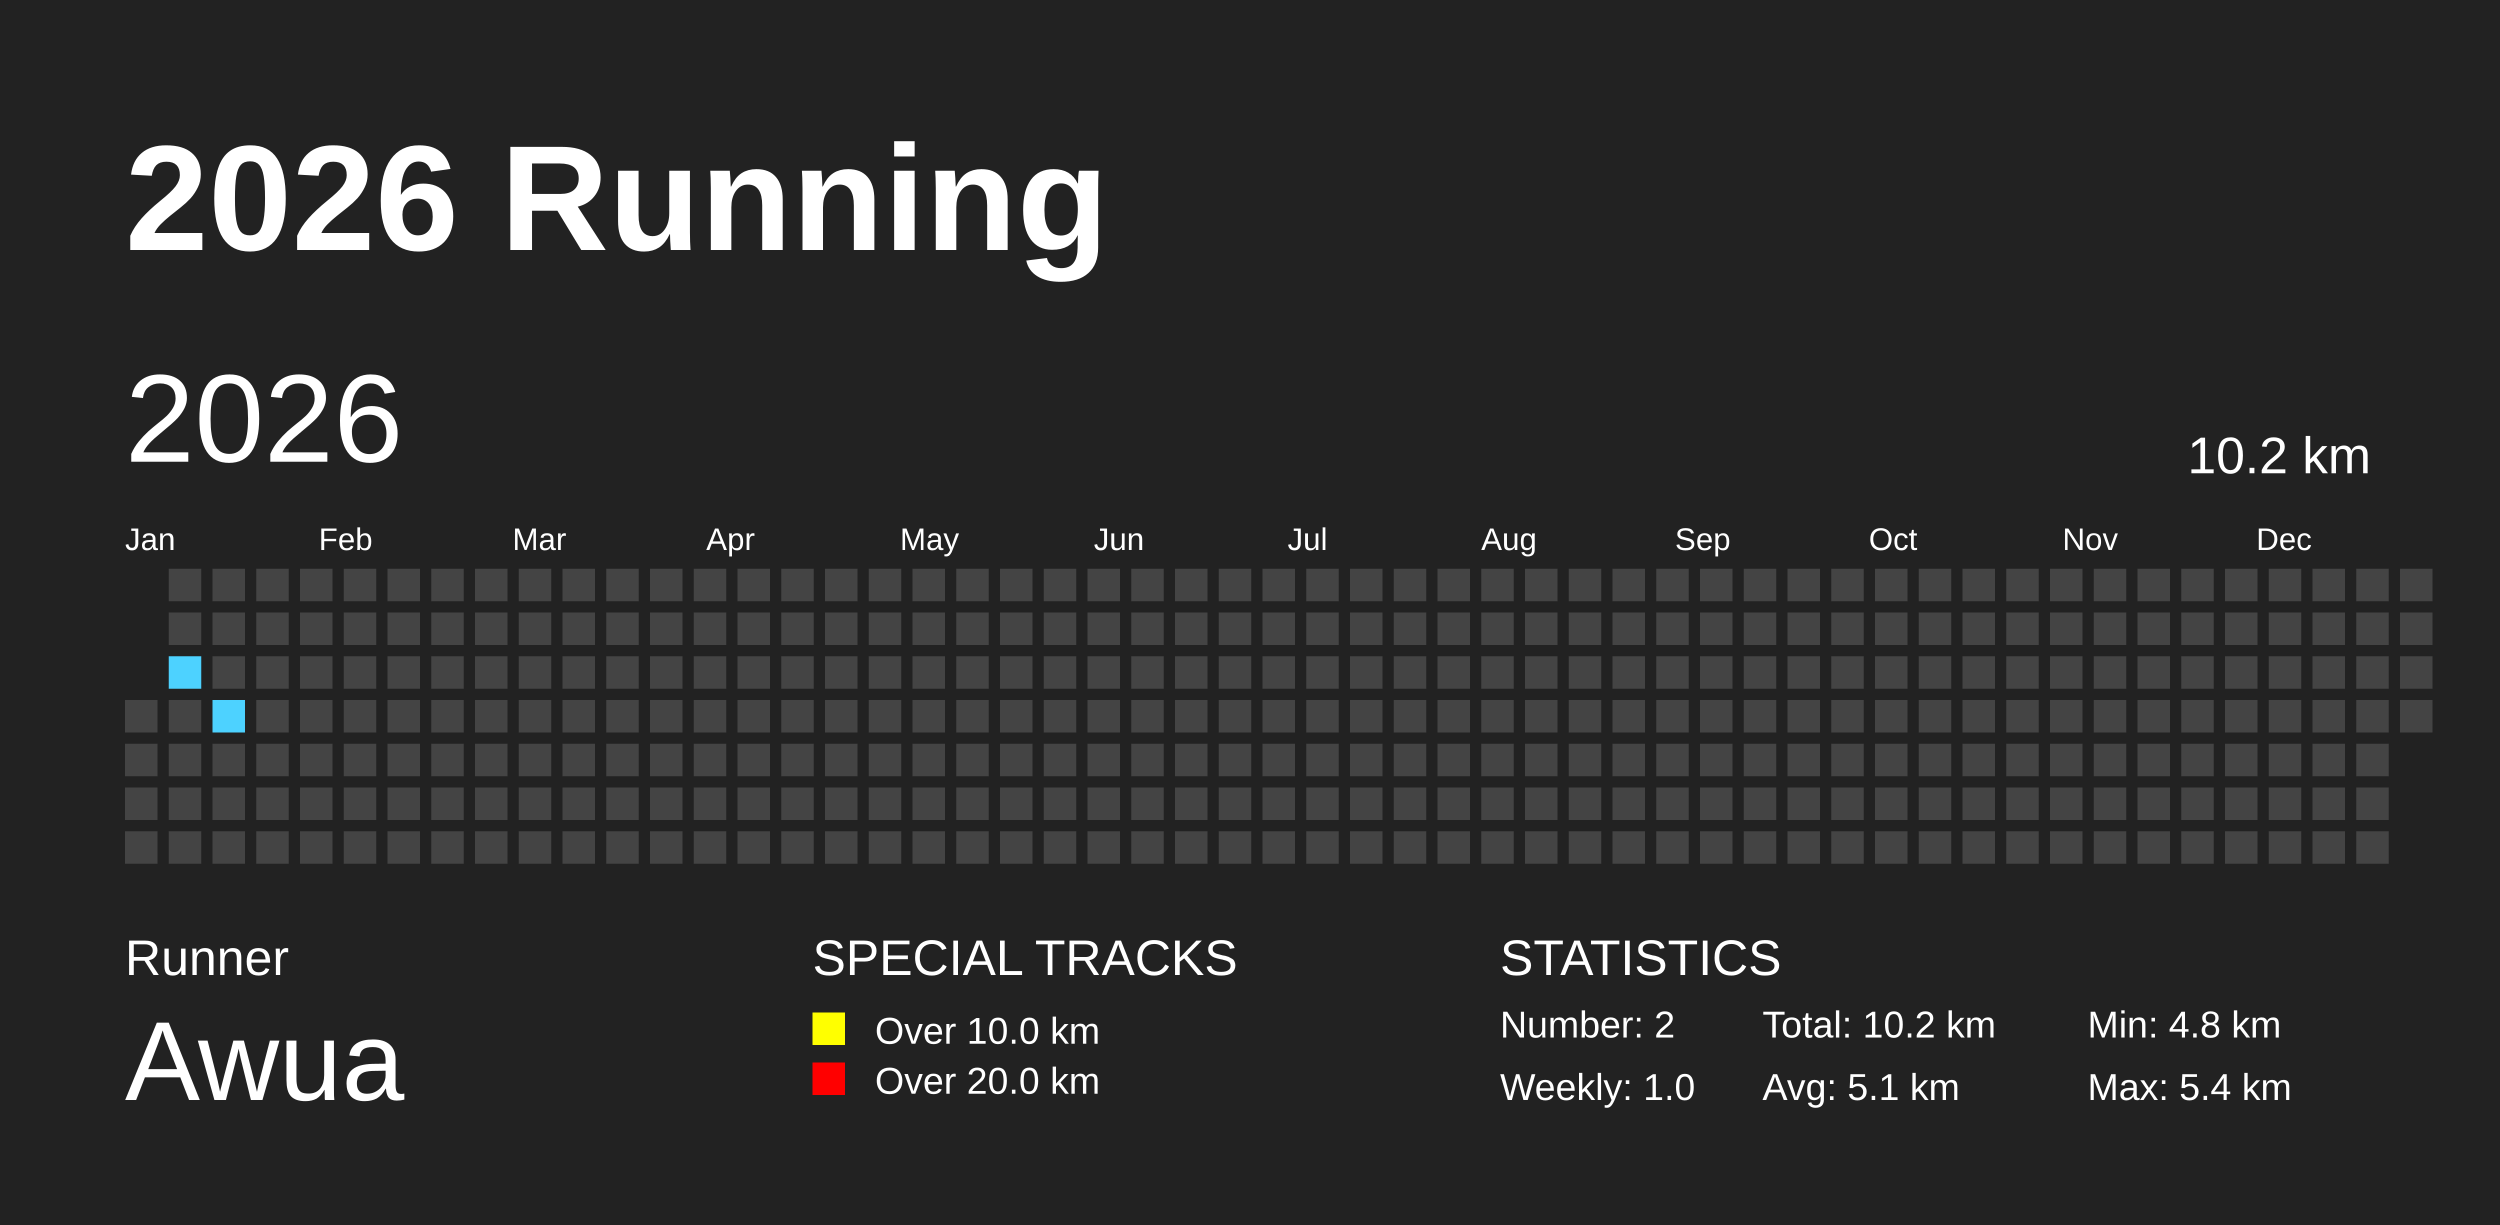
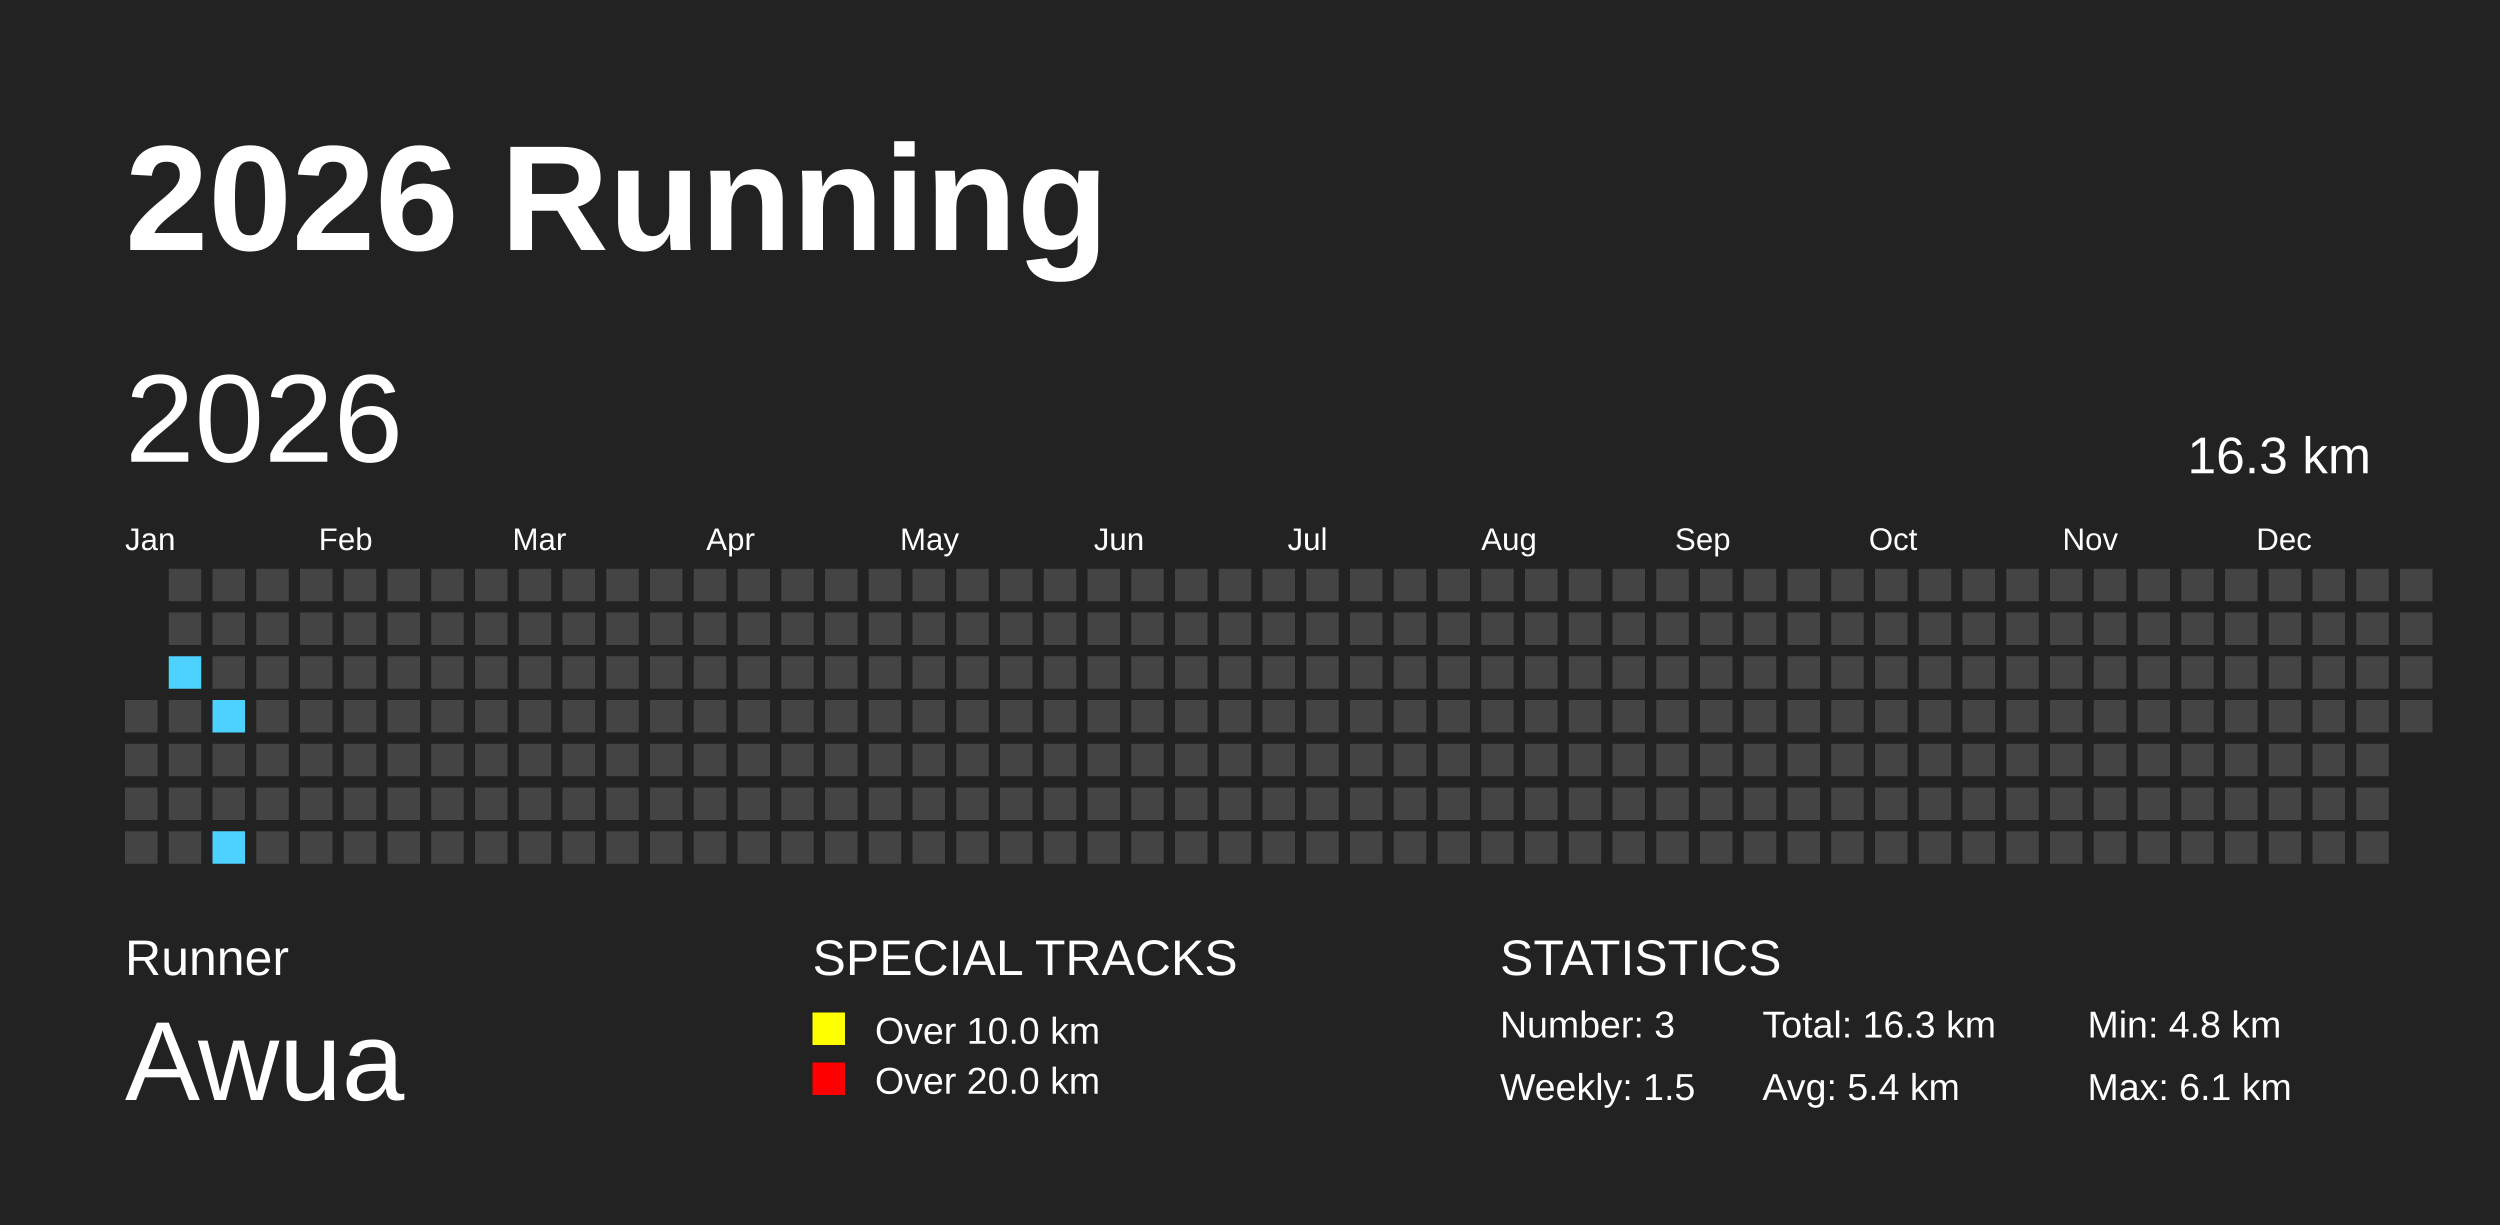
<svg xmlns="http://www.w3.org/2000/svg" baseProfile="full" height="98mm" version="1.1" viewBox="0,0,200,98" width="200mm">
  <defs />
  <rect fill="#222222" height="98" width="200" x="0" y="0" />
  <text fill="#FFFFFF" style="font-size:12px; font-family:Arial; font-weight:bold;" x="10" y="20">2026 Running</text>
  <text fill="#FFFFFF" style="font-size:4px; font-family:Arial" x="10" y="78">Runner</text>
  <text fill="#FFFFFF" style="font-size:9px; font-family:Arial" x="10" y="88">Awua</text>
  <text fill="#FFFFFF" style="font-size:4px; font-family:Arial" x="65" y="78">SPECIAL TRACKS</text>
  <rect fill="yellow" height="2.6" width="2.6" x="65" y="81" />
  <text fill="#FFFFFF" style="font-size:3px; font-family:Arial" x="70" y="83.5">Over 10.0 km</text>
  <rect fill="red" height="2.6" width="2.6" x="65" y="85" />
  <text fill="#FFFFFF" style="font-size:3px; font-family:Arial" x="70" y="87.5">Over 20.0 km</text>
  <text fill="#FFFFFF" style="font-size:4px; font-family:Arial" x="120" y="78">STATISTICS</text>
-   <text fill="#FFFFFF" style="font-size:3px; font-family:Arial" x="120" y="83">Number: 2</text>
-   <text fill="#FFFFFF" style="font-size:3px; font-family:Arial" x="120" y="88">Weekly: 1.0</text>
-   <text fill="#FFFFFF" style="font-size:3px; font-family:Arial" x="141" y="83">Total: 10.2 km</text>
-   <text fill="#FFFFFF" style="font-size:3px; font-family:Arial" x="141" y="88">Avg: 5.1 km</text>
+   <text fill="#FFFFFF" style="font-size:3px; font-family:Arial" x="120" y="83">Number: 3</text>
+   <text fill="#FFFFFF" style="font-size:3px; font-family:Arial" x="120" y="88">Weekly: 1.5</text>
+   <text fill="#FFFFFF" style="font-size:3px; font-family:Arial" x="141" y="83">Total: 16.3 km</text>
+   <text fill="#FFFFFF" style="font-size:3px; font-family:Arial" x="141" y="88">Avg: 5.4 km</text>
  <text fill="#FFFFFF" style="font-size:3px; font-family:Arial" x="167" y="83">Min: 4.8 km</text>
-   <text fill="#FFFFFF" style="font-size:3px; font-family:Arial" x="167" y="88">Max: 5.4 km</text>
+   <text fill="#FFFFFF" style="font-size:3px; font-family:Arial" x="167" y="88">Max: 6.1 km</text>
  <text dominant-baseline="hanging" fill="#FFFFFF" style="font-size:10.0px; font-family:Arial;" x="10" y="30">2026</text>
-   <text dominant-baseline="hanging" fill="#FFFFFF" style="font-size:4.125px; font-family:Arial;" x="175" y="35">10.2 km</text>
+   <text dominant-baseline="hanging" fill="#FFFFFF" style="font-size:4.125px; font-family:Arial;" x="175" y="35">16.3 km</text>
  <text fill="#FFFFFF" style="font-size:2.5px; font-family:Arial" x="10.0" y="44">Jan</text>
  <text fill="#FFFFFF" style="font-size:2.5px; font-family:Arial" x="25.5" y="44">Feb</text>
  <text fill="#FFFFFF" style="font-size:2.5px; font-family:Arial" x="41.0" y="44">Mar</text>
  <text fill="#FFFFFF" style="font-size:2.5px; font-family:Arial" x="56.5" y="44">Apr</text>
  <text fill="#FFFFFF" style="font-size:2.5px; font-family:Arial" x="72.0" y="44">May</text>
  <text fill="#FFFFFF" style="font-size:2.5px; font-family:Arial" x="87.5" y="44">Jun</text>
  <text fill="#FFFFFF" style="font-size:2.5px; font-family:Arial" x="103.0" y="44">Jul</text>
  <text fill="#FFFFFF" style="font-size:2.5px; font-family:Arial" x="118.5" y="44">Aug</text>
  <text fill="#FFFFFF" style="font-size:2.5px; font-family:Arial" x="134.0" y="44">Sep</text>
  <text fill="#FFFFFF" style="font-size:2.5px; font-family:Arial" x="149.5" y="44">Oct</text>
  <text fill="#FFFFFF" style="font-size:2.5px; font-family:Arial" x="165.0" y="44">Nov</text>
  <text fill="#FFFFFF" style="font-size:2.5px; font-family:Arial" x="180.5" y="44">Dec</text>
  <rect fill="#444444" height="2.6" width="2.6" x="10.0" y="56.0" />
  <rect fill="#444444" height="2.6" width="2.6" x="10.0" y="59.5" />
  <rect fill="#444444" height="2.6" width="2.6" x="10.0" y="63.0" />
  <rect fill="#444444" height="2.6" width="2.6" x="10.0" y="66.5" />
  <rect fill="#444444" height="2.6" width="2.6" x="13.5" y="45.5" />
  <rect fill="#444444" height="2.6" width="2.6" x="13.5" y="49.0" />
  <rect fill="#4DD2FF" height="2.6" width="2.6" x="13.5" y="52.5" />
  <rect fill="#444444" height="2.6" width="2.6" x="13.5" y="56.0" />
  <rect fill="#444444" height="2.6" width="2.6" x="13.5" y="59.5" />
  <rect fill="#444444" height="2.6" width="2.6" x="13.5" y="63.0" />
  <rect fill="#444444" height="2.6" width="2.6" x="13.5" y="66.5" />
  <rect fill="#444444" height="2.6" width="2.6" x="17.0" y="45.5" />
  <rect fill="#444444" height="2.6" width="2.6" x="17.0" y="49.0" />
  <rect fill="#444444" height="2.6" width="2.6" x="17.0" y="52.5" />
  <rect fill="#4DD2FF" height="2.6" width="2.6" x="17.0" y="56.0" />
  <rect fill="#444444" height="2.6" width="2.6" x="17.0" y="59.5" />
  <rect fill="#444444" height="2.6" width="2.6" x="17.0" y="63.0" />
-   <rect fill="#444444" height="2.6" width="2.6" x="17.0" y="66.5" />
+   <rect fill="#4DD2FF" height="2.6" width="2.6" x="17.0" y="66.5" />
  <rect fill="#444444" height="2.6" width="2.6" x="20.5" y="45.5" />
  <rect fill="#444444" height="2.6" width="2.6" x="20.5" y="49.0" />
  <rect fill="#444444" height="2.6" width="2.6" x="20.5" y="52.5" />
  <rect fill="#444444" height="2.6" width="2.6" x="20.5" y="56.0" />
  <rect fill="#444444" height="2.6" width="2.6" x="20.5" y="59.5" />
  <rect fill="#444444" height="2.6" width="2.6" x="20.5" y="63.0" />
  <rect fill="#444444" height="2.6" width="2.6" x="20.5" y="66.5" />
  <rect fill="#444444" height="2.6" width="2.6" x="24.0" y="45.5" />
  <rect fill="#444444" height="2.6" width="2.6" x="24.0" y="49.0" />
  <rect fill="#444444" height="2.6" width="2.6" x="24.0" y="52.5" />
  <rect fill="#444444" height="2.6" width="2.6" x="24.0" y="56.0" />
  <rect fill="#444444" height="2.6" width="2.6" x="24.0" y="59.5" />
  <rect fill="#444444" height="2.6" width="2.6" x="24.0" y="63.0" />
  <rect fill="#444444" height="2.6" width="2.6" x="24.0" y="66.5" />
  <rect fill="#444444" height="2.6" width="2.6" x="27.5" y="45.5" />
  <rect fill="#444444" height="2.6" width="2.6" x="27.5" y="49.0" />
  <rect fill="#444444" height="2.6" width="2.6" x="27.5" y="52.5" />
  <rect fill="#444444" height="2.6" width="2.6" x="27.5" y="56.0" />
  <rect fill="#444444" height="2.6" width="2.6" x="27.5" y="59.5" />
  <rect fill="#444444" height="2.6" width="2.6" x="27.5" y="63.0" />
  <rect fill="#444444" height="2.6" width="2.6" x="27.5" y="66.5" />
  <rect fill="#444444" height="2.6" width="2.6" x="31.0" y="45.5" />
  <rect fill="#444444" height="2.6" width="2.6" x="31.0" y="49.0" />
  <rect fill="#444444" height="2.6" width="2.6" x="31.0" y="52.5" />
  <rect fill="#444444" height="2.6" width="2.6" x="31.0" y="56.0" />
  <rect fill="#444444" height="2.6" width="2.6" x="31.0" y="59.5" />
  <rect fill="#444444" height="2.6" width="2.6" x="31.0" y="63.0" />
  <rect fill="#444444" height="2.6" width="2.6" x="31.0" y="66.5" />
  <rect fill="#444444" height="2.6" width="2.6" x="34.5" y="45.5" />
  <rect fill="#444444" height="2.6" width="2.6" x="34.5" y="49.0" />
  <rect fill="#444444" height="2.6" width="2.6" x="34.5" y="52.5" />
  <rect fill="#444444" height="2.6" width="2.6" x="34.5" y="56.0" />
  <rect fill="#444444" height="2.6" width="2.6" x="34.5" y="59.5" />
  <rect fill="#444444" height="2.6" width="2.6" x="34.5" y="63.0" />
  <rect fill="#444444" height="2.6" width="2.6" x="34.5" y="66.5" />
  <rect fill="#444444" height="2.6" width="2.6" x="38.0" y="45.5" />
  <rect fill="#444444" height="2.6" width="2.6" x="38.0" y="49.0" />
  <rect fill="#444444" height="2.6" width="2.6" x="38.0" y="52.5" />
  <rect fill="#444444" height="2.6" width="2.6" x="38.0" y="56.0" />
  <rect fill="#444444" height="2.6" width="2.6" x="38.0" y="59.5" />
  <rect fill="#444444" height="2.6" width="2.6" x="38.0" y="63.0" />
  <rect fill="#444444" height="2.6" width="2.6" x="38.0" y="66.5" />
  <rect fill="#444444" height="2.6" width="2.6" x="41.5" y="45.5" />
  <rect fill="#444444" height="2.6" width="2.6" x="41.5" y="49.0" />
  <rect fill="#444444" height="2.6" width="2.6" x="41.5" y="52.5" />
  <rect fill="#444444" height="2.6" width="2.6" x="41.5" y="56.0" />
  <rect fill="#444444" height="2.6" width="2.6" x="41.5" y="59.5" />
  <rect fill="#444444" height="2.6" width="2.6" x="41.5" y="63.0" />
  <rect fill="#444444" height="2.6" width="2.6" x="41.5" y="66.5" />
  <rect fill="#444444" height="2.6" width="2.6" x="45.0" y="45.5" />
  <rect fill="#444444" height="2.6" width="2.6" x="45.0" y="49.0" />
  <rect fill="#444444" height="2.6" width="2.6" x="45.0" y="52.5" />
  <rect fill="#444444" height="2.6" width="2.6" x="45.0" y="56.0" />
  <rect fill="#444444" height="2.6" width="2.6" x="45.0" y="59.5" />
  <rect fill="#444444" height="2.6" width="2.6" x="45.0" y="63.0" />
  <rect fill="#444444" height="2.6" width="2.6" x="45.0" y="66.5" />
  <rect fill="#444444" height="2.6" width="2.6" x="48.5" y="45.5" />
  <rect fill="#444444" height="2.6" width="2.6" x="48.5" y="49.0" />
  <rect fill="#444444" height="2.6" width="2.6" x="48.5" y="52.5" />
  <rect fill="#444444" height="2.6" width="2.6" x="48.5" y="56.0" />
  <rect fill="#444444" height="2.6" width="2.6" x="48.5" y="59.5" />
  <rect fill="#444444" height="2.6" width="2.6" x="48.5" y="63.0" />
  <rect fill="#444444" height="2.6" width="2.6" x="48.5" y="66.5" />
  <rect fill="#444444" height="2.6" width="2.6" x="52.0" y="45.5" />
  <rect fill="#444444" height="2.6" width="2.6" x="52.0" y="49.0" />
  <rect fill="#444444" height="2.6" width="2.6" x="52.0" y="52.5" />
  <rect fill="#444444" height="2.6" width="2.6" x="52.0" y="56.0" />
  <rect fill="#444444" height="2.6" width="2.6" x="52.0" y="59.5" />
  <rect fill="#444444" height="2.6" width="2.6" x="52.0" y="63.0" />
  <rect fill="#444444" height="2.6" width="2.6" x="52.0" y="66.5" />
  <rect fill="#444444" height="2.6" width="2.6" x="55.5" y="45.5" />
  <rect fill="#444444" height="2.6" width="2.6" x="55.5" y="49.0" />
  <rect fill="#444444" height="2.6" width="2.6" x="55.5" y="52.5" />
  <rect fill="#444444" height="2.6" width="2.6" x="55.5" y="56.0" />
  <rect fill="#444444" height="2.6" width="2.6" x="55.5" y="59.5" />
  <rect fill="#444444" height="2.6" width="2.6" x="55.5" y="63.0" />
  <rect fill="#444444" height="2.6" width="2.6" x="55.5" y="66.5" />
  <rect fill="#444444" height="2.6" width="2.6" x="59.0" y="45.5" />
  <rect fill="#444444" height="2.6" width="2.6" x="59.0" y="49.0" />
  <rect fill="#444444" height="2.6" width="2.6" x="59.0" y="52.5" />
  <rect fill="#444444" height="2.6" width="2.6" x="59.0" y="56.0" />
  <rect fill="#444444" height="2.6" width="2.6" x="59.0" y="59.5" />
  <rect fill="#444444" height="2.6" width="2.6" x="59.0" y="63.0" />
  <rect fill="#444444" height="2.6" width="2.6" x="59.0" y="66.5" />
  <rect fill="#444444" height="2.6" width="2.6" x="62.5" y="45.5" />
  <rect fill="#444444" height="2.6" width="2.6" x="62.5" y="49.0" />
  <rect fill="#444444" height="2.6" width="2.6" x="62.5" y="52.5" />
  <rect fill="#444444" height="2.6" width="2.6" x="62.5" y="56.0" />
  <rect fill="#444444" height="2.6" width="2.6" x="62.5" y="59.5" />
  <rect fill="#444444" height="2.6" width="2.6" x="62.5" y="63.0" />
  <rect fill="#444444" height="2.6" width="2.6" x="62.5" y="66.5" />
  <rect fill="#444444" height="2.6" width="2.6" x="66.0" y="45.5" />
  <rect fill="#444444" height="2.6" width="2.6" x="66.0" y="49.0" />
  <rect fill="#444444" height="2.6" width="2.6" x="66.0" y="52.5" />
  <rect fill="#444444" height="2.6" width="2.6" x="66.0" y="56.0" />
  <rect fill="#444444" height="2.6" width="2.6" x="66.0" y="59.5" />
  <rect fill="#444444" height="2.6" width="2.6" x="66.0" y="63.0" />
  <rect fill="#444444" height="2.6" width="2.6" x="66.0" y="66.5" />
  <rect fill="#444444" height="2.6" width="2.6" x="69.5" y="45.5" />
  <rect fill="#444444" height="2.6" width="2.6" x="69.5" y="49.0" />
  <rect fill="#444444" height="2.6" width="2.6" x="69.5" y="52.5" />
  <rect fill="#444444" height="2.6" width="2.6" x="69.5" y="56.0" />
  <rect fill="#444444" height="2.6" width="2.6" x="69.5" y="59.5" />
  <rect fill="#444444" height="2.6" width="2.6" x="69.5" y="63.0" />
  <rect fill="#444444" height="2.6" width="2.6" x="69.5" y="66.5" />
  <rect fill="#444444" height="2.6" width="2.6" x="73.0" y="45.5" />
  <rect fill="#444444" height="2.6" width="2.6" x="73.0" y="49.0" />
  <rect fill="#444444" height="2.6" width="2.6" x="73.0" y="52.5" />
  <rect fill="#444444" height="2.6" width="2.6" x="73.0" y="56.0" />
  <rect fill="#444444" height="2.6" width="2.6" x="73.0" y="59.5" />
  <rect fill="#444444" height="2.6" width="2.6" x="73.0" y="63.0" />
  <rect fill="#444444" height="2.6" width="2.6" x="73.0" y="66.5" />
  <rect fill="#444444" height="2.6" width="2.6" x="76.5" y="45.5" />
  <rect fill="#444444" height="2.6" width="2.6" x="76.5" y="49.0" />
  <rect fill="#444444" height="2.6" width="2.6" x="76.5" y="52.5" />
  <rect fill="#444444" height="2.6" width="2.6" x="76.5" y="56.0" />
  <rect fill="#444444" height="2.6" width="2.6" x="76.5" y="59.5" />
  <rect fill="#444444" height="2.6" width="2.6" x="76.5" y="63.0" />
  <rect fill="#444444" height="2.6" width="2.6" x="76.5" y="66.5" />
  <rect fill="#444444" height="2.6" width="2.6" x="80.0" y="45.5" />
  <rect fill="#444444" height="2.6" width="2.6" x="80.0" y="49.0" />
  <rect fill="#444444" height="2.6" width="2.6" x="80.0" y="52.5" />
  <rect fill="#444444" height="2.6" width="2.6" x="80.0" y="56.0" />
  <rect fill="#444444" height="2.6" width="2.6" x="80.0" y="59.5" />
  <rect fill="#444444" height="2.6" width="2.6" x="80.0" y="63.0" />
  <rect fill="#444444" height="2.6" width="2.6" x="80.0" y="66.5" />
  <rect fill="#444444" height="2.6" width="2.6" x="83.5" y="45.5" />
  <rect fill="#444444" height="2.6" width="2.6" x="83.5" y="49.0" />
  <rect fill="#444444" height="2.6" width="2.6" x="83.5" y="52.5" />
  <rect fill="#444444" height="2.6" width="2.6" x="83.5" y="56.0" />
  <rect fill="#444444" height="2.6" width="2.6" x="83.5" y="59.5" />
  <rect fill="#444444" height="2.6" width="2.6" x="83.5" y="63.0" />
  <rect fill="#444444" height="2.6" width="2.6" x="83.5" y="66.5" />
  <rect fill="#444444" height="2.6" width="2.6" x="87.0" y="45.5" />
  <rect fill="#444444" height="2.6" width="2.6" x="87.0" y="49.0" />
  <rect fill="#444444" height="2.6" width="2.6" x="87.0" y="52.5" />
  <rect fill="#444444" height="2.6" width="2.6" x="87.0" y="56.0" />
  <rect fill="#444444" height="2.6" width="2.6" x="87.0" y="59.5" />
  <rect fill="#444444" height="2.6" width="2.6" x="87.0" y="63.0" />
  <rect fill="#444444" height="2.6" width="2.6" x="87.0" y="66.5" />
  <rect fill="#444444" height="2.6" width="2.6" x="90.5" y="45.5" />
  <rect fill="#444444" height="2.6" width="2.6" x="90.5" y="49.0" />
  <rect fill="#444444" height="2.6" width="2.6" x="90.5" y="52.5" />
  <rect fill="#444444" height="2.6" width="2.6" x="90.5" y="56.0" />
  <rect fill="#444444" height="2.6" width="2.6" x="90.5" y="59.5" />
  <rect fill="#444444" height="2.6" width="2.6" x="90.5" y="63.0" />
  <rect fill="#444444" height="2.6" width="2.6" x="90.5" y="66.5" />
  <rect fill="#444444" height="2.6" width="2.6" x="94.0" y="45.5" />
  <rect fill="#444444" height="2.6" width="2.6" x="94.0" y="49.0" />
  <rect fill="#444444" height="2.6" width="2.6" x="94.0" y="52.5" />
  <rect fill="#444444" height="2.6" width="2.6" x="94.0" y="56.0" />
  <rect fill="#444444" height="2.6" width="2.6" x="94.0" y="59.5" />
  <rect fill="#444444" height="2.6" width="2.6" x="94.0" y="63.0" />
  <rect fill="#444444" height="2.6" width="2.6" x="94.0" y="66.5" />
  <rect fill="#444444" height="2.6" width="2.6" x="97.5" y="45.5" />
  <rect fill="#444444" height="2.6" width="2.6" x="97.5" y="49.0" />
  <rect fill="#444444" height="2.6" width="2.6" x="97.5" y="52.5" />
  <rect fill="#444444" height="2.6" width="2.6" x="97.5" y="56.0" />
  <rect fill="#444444" height="2.6" width="2.6" x="97.5" y="59.5" />
  <rect fill="#444444" height="2.6" width="2.6" x="97.5" y="63.0" />
  <rect fill="#444444" height="2.6" width="2.6" x="97.5" y="66.5" />
  <rect fill="#444444" height="2.6" width="2.6" x="101.0" y="45.5" />
  <rect fill="#444444" height="2.6" width="2.6" x="101.0" y="49.0" />
  <rect fill="#444444" height="2.6" width="2.6" x="101.0" y="52.5" />
  <rect fill="#444444" height="2.6" width="2.6" x="101.0" y="56.0" />
  <rect fill="#444444" height="2.6" width="2.6" x="101.0" y="59.5" />
  <rect fill="#444444" height="2.6" width="2.6" x="101.0" y="63.0" />
  <rect fill="#444444" height="2.6" width="2.6" x="101.0" y="66.5" />
  <rect fill="#444444" height="2.6" width="2.6" x="104.5" y="45.5" />
  <rect fill="#444444" height="2.6" width="2.6" x="104.5" y="49.0" />
  <rect fill="#444444" height="2.6" width="2.6" x="104.5" y="52.5" />
  <rect fill="#444444" height="2.6" width="2.6" x="104.5" y="56.0" />
  <rect fill="#444444" height="2.6" width="2.6" x="104.5" y="59.5" />
  <rect fill="#444444" height="2.6" width="2.6" x="104.5" y="63.0" />
  <rect fill="#444444" height="2.6" width="2.6" x="104.5" y="66.5" />
  <rect fill="#444444" height="2.6" width="2.6" x="108.0" y="45.5" />
  <rect fill="#444444" height="2.6" width="2.6" x="108.0" y="49.0" />
  <rect fill="#444444" height="2.6" width="2.6" x="108.0" y="52.5" />
  <rect fill="#444444" height="2.6" width="2.6" x="108.0" y="56.0" />
  <rect fill="#444444" height="2.6" width="2.6" x="108.0" y="59.5" />
  <rect fill="#444444" height="2.6" width="2.6" x="108.0" y="63.0" />
  <rect fill="#444444" height="2.6" width="2.6" x="108.0" y="66.5" />
  <rect fill="#444444" height="2.6" width="2.6" x="111.5" y="45.5" />
  <rect fill="#444444" height="2.6" width="2.6" x="111.5" y="49.0" />
  <rect fill="#444444" height="2.6" width="2.6" x="111.5" y="52.5" />
  <rect fill="#444444" height="2.6" width="2.6" x="111.5" y="56.0" />
  <rect fill="#444444" height="2.6" width="2.6" x="111.5" y="59.5" />
  <rect fill="#444444" height="2.6" width="2.6" x="111.5" y="63.0" />
  <rect fill="#444444" height="2.6" width="2.6" x="111.5" y="66.5" />
  <rect fill="#444444" height="2.6" width="2.6" x="115.0" y="45.5" />
  <rect fill="#444444" height="2.6" width="2.6" x="115.0" y="49.0" />
  <rect fill="#444444" height="2.6" width="2.6" x="115.0" y="52.5" />
  <rect fill="#444444" height="2.6" width="2.6" x="115.0" y="56.0" />
  <rect fill="#444444" height="2.6" width="2.6" x="115.0" y="59.5" />
  <rect fill="#444444" height="2.6" width="2.6" x="115.0" y="63.0" />
  <rect fill="#444444" height="2.6" width="2.6" x="115.0" y="66.5" />
  <rect fill="#444444" height="2.6" width="2.6" x="118.5" y="45.5" />
  <rect fill="#444444" height="2.6" width="2.6" x="118.5" y="49.0" />
  <rect fill="#444444" height="2.6" width="2.6" x="118.5" y="52.5" />
  <rect fill="#444444" height="2.6" width="2.6" x="118.5" y="56.0" />
  <rect fill="#444444" height="2.6" width="2.6" x="118.5" y="59.5" />
  <rect fill="#444444" height="2.6" width="2.6" x="118.5" y="63.0" />
  <rect fill="#444444" height="2.6" width="2.6" x="118.5" y="66.5" />
  <rect fill="#444444" height="2.6" width="2.6" x="122.0" y="45.5" />
  <rect fill="#444444" height="2.6" width="2.6" x="122.0" y="49.0" />
  <rect fill="#444444" height="2.6" width="2.6" x="122.0" y="52.5" />
  <rect fill="#444444" height="2.6" width="2.6" x="122.0" y="56.0" />
  <rect fill="#444444" height="2.6" width="2.6" x="122.0" y="59.5" />
  <rect fill="#444444" height="2.6" width="2.6" x="122.0" y="63.0" />
  <rect fill="#444444" height="2.6" width="2.6" x="122.0" y="66.5" />
  <rect fill="#444444" height="2.6" width="2.6" x="125.5" y="45.5" />
  <rect fill="#444444" height="2.6" width="2.6" x="125.5" y="49.0" />
  <rect fill="#444444" height="2.6" width="2.6" x="125.5" y="52.5" />
  <rect fill="#444444" height="2.6" width="2.6" x="125.5" y="56.0" />
  <rect fill="#444444" height="2.6" width="2.6" x="125.5" y="59.5" />
  <rect fill="#444444" height="2.6" width="2.6" x="125.5" y="63.0" />
  <rect fill="#444444" height="2.6" width="2.6" x="125.5" y="66.5" />
  <rect fill="#444444" height="2.6" width="2.6" x="129.0" y="45.5" />
  <rect fill="#444444" height="2.6" width="2.6" x="129.0" y="49.0" />
  <rect fill="#444444" height="2.6" width="2.6" x="129.0" y="52.5" />
  <rect fill="#444444" height="2.6" width="2.6" x="129.0" y="56.0" />
  <rect fill="#444444" height="2.6" width="2.6" x="129.0" y="59.5" />
  <rect fill="#444444" height="2.6" width="2.6" x="129.0" y="63.0" />
  <rect fill="#444444" height="2.6" width="2.6" x="129.0" y="66.5" />
  <rect fill="#444444" height="2.6" width="2.6" x="132.5" y="45.5" />
  <rect fill="#444444" height="2.6" width="2.6" x="132.5" y="49.0" />
  <rect fill="#444444" height="2.6" width="2.6" x="132.5" y="52.5" />
  <rect fill="#444444" height="2.6" width="2.6" x="132.5" y="56.0" />
  <rect fill="#444444" height="2.6" width="2.6" x="132.5" y="59.5" />
  <rect fill="#444444" height="2.6" width="2.6" x="132.5" y="63.0" />
  <rect fill="#444444" height="2.6" width="2.6" x="132.5" y="66.5" />
  <rect fill="#444444" height="2.6" width="2.6" x="136.0" y="45.5" />
  <rect fill="#444444" height="2.6" width="2.6" x="136.0" y="49.0" />
  <rect fill="#444444" height="2.6" width="2.6" x="136.0" y="52.5" />
  <rect fill="#444444" height="2.6" width="2.6" x="136.0" y="56.0" />
  <rect fill="#444444" height="2.6" width="2.6" x="136.0" y="59.5" />
  <rect fill="#444444" height="2.6" width="2.6" x="136.0" y="63.0" />
  <rect fill="#444444" height="2.6" width="2.6" x="136.0" y="66.5" />
  <rect fill="#444444" height="2.6" width="2.6" x="139.5" y="45.5" />
  <rect fill="#444444" height="2.6" width="2.6" x="139.5" y="49.0" />
  <rect fill="#444444" height="2.6" width="2.6" x="139.5" y="52.5" />
  <rect fill="#444444" height="2.6" width="2.6" x="139.5" y="56.0" />
  <rect fill="#444444" height="2.6" width="2.6" x="139.5" y="59.5" />
  <rect fill="#444444" height="2.6" width="2.6" x="139.5" y="63.0" />
  <rect fill="#444444" height="2.6" width="2.6" x="139.5" y="66.5" />
  <rect fill="#444444" height="2.6" width="2.6" x="143.0" y="45.5" />
  <rect fill="#444444" height="2.6" width="2.6" x="143.0" y="49.0" />
  <rect fill="#444444" height="2.6" width="2.6" x="143.0" y="52.5" />
  <rect fill="#444444" height="2.6" width="2.6" x="143.0" y="56.0" />
  <rect fill="#444444" height="2.6" width="2.6" x="143.0" y="59.5" />
  <rect fill="#444444" height="2.6" width="2.6" x="143.0" y="63.0" />
  <rect fill="#444444" height="2.6" width="2.6" x="143.0" y="66.5" />
  <rect fill="#444444" height="2.6" width="2.6" x="146.5" y="45.5" />
  <rect fill="#444444" height="2.6" width="2.6" x="146.5" y="49.0" />
  <rect fill="#444444" height="2.6" width="2.6" x="146.5" y="52.5" />
  <rect fill="#444444" height="2.6" width="2.6" x="146.5" y="56.0" />
  <rect fill="#444444" height="2.6" width="2.6" x="146.5" y="59.5" />
  <rect fill="#444444" height="2.6" width="2.6" x="146.5" y="63.0" />
  <rect fill="#444444" height="2.6" width="2.6" x="146.5" y="66.5" />
  <rect fill="#444444" height="2.6" width="2.6" x="150.0" y="45.5" />
  <rect fill="#444444" height="2.6" width="2.6" x="150.0" y="49.0" />
  <rect fill="#444444" height="2.6" width="2.6" x="150.0" y="52.5" />
  <rect fill="#444444" height="2.6" width="2.6" x="150.0" y="56.0" />
  <rect fill="#444444" height="2.6" width="2.6" x="150.0" y="59.5" />
  <rect fill="#444444" height="2.6" width="2.6" x="150.0" y="63.0" />
  <rect fill="#444444" height="2.6" width="2.6" x="150.0" y="66.5" />
  <rect fill="#444444" height="2.6" width="2.6" x="153.5" y="45.5" />
  <rect fill="#444444" height="2.6" width="2.6" x="153.5" y="49.0" />
  <rect fill="#444444" height="2.6" width="2.6" x="153.5" y="52.5" />
  <rect fill="#444444" height="2.6" width="2.6" x="153.5" y="56.0" />
  <rect fill="#444444" height="2.6" width="2.6" x="153.5" y="59.5" />
  <rect fill="#444444" height="2.6" width="2.6" x="153.5" y="63.0" />
  <rect fill="#444444" height="2.6" width="2.6" x="153.5" y="66.5" />
  <rect fill="#444444" height="2.6" width="2.6" x="157.0" y="45.5" />
  <rect fill="#444444" height="2.6" width="2.6" x="157.0" y="49.0" />
  <rect fill="#444444" height="2.6" width="2.6" x="157.0" y="52.5" />
  <rect fill="#444444" height="2.6" width="2.6" x="157.0" y="56.0" />
  <rect fill="#444444" height="2.6" width="2.6" x="157.0" y="59.5" />
  <rect fill="#444444" height="2.6" width="2.6" x="157.0" y="63.0" />
  <rect fill="#444444" height="2.6" width="2.6" x="157.0" y="66.5" />
  <rect fill="#444444" height="2.6" width="2.6" x="160.5" y="45.5" />
  <rect fill="#444444" height="2.6" width="2.6" x="160.5" y="49.0" />
  <rect fill="#444444" height="2.6" width="2.6" x="160.5" y="52.5" />
  <rect fill="#444444" height="2.6" width="2.6" x="160.5" y="56.0" />
  <rect fill="#444444" height="2.6" width="2.6" x="160.5" y="59.5" />
  <rect fill="#444444" height="2.6" width="2.6" x="160.5" y="63.0" />
  <rect fill="#444444" height="2.6" width="2.6" x="160.5" y="66.5" />
  <rect fill="#444444" height="2.6" width="2.6" x="164.0" y="45.5" />
  <rect fill="#444444" height="2.6" width="2.6" x="164.0" y="49.0" />
  <rect fill="#444444" height="2.6" width="2.6" x="164.0" y="52.5" />
  <rect fill="#444444" height="2.6" width="2.6" x="164.0" y="56.0" />
  <rect fill="#444444" height="2.6" width="2.6" x="164.0" y="59.5" />
  <rect fill="#444444" height="2.6" width="2.6" x="164.0" y="63.0" />
  <rect fill="#444444" height="2.6" width="2.6" x="164.0" y="66.5" />
  <rect fill="#444444" height="2.6" width="2.6" x="167.5" y="45.5" />
  <rect fill="#444444" height="2.6" width="2.6" x="167.5" y="49.0" />
  <rect fill="#444444" height="2.6" width="2.6" x="167.5" y="52.5" />
  <rect fill="#444444" height="2.6" width="2.6" x="167.5" y="56.0" />
  <rect fill="#444444" height="2.6" width="2.6" x="167.5" y="59.5" />
  <rect fill="#444444" height="2.6" width="2.6" x="167.5" y="63.0" />
  <rect fill="#444444" height="2.6" width="2.6" x="167.5" y="66.5" />
  <rect fill="#444444" height="2.6" width="2.6" x="171.0" y="45.5" />
  <rect fill="#444444" height="2.6" width="2.6" x="171.0" y="49.0" />
  <rect fill="#444444" height="2.6" width="2.6" x="171.0" y="52.5" />
  <rect fill="#444444" height="2.6" width="2.6" x="171.0" y="56.0" />
  <rect fill="#444444" height="2.6" width="2.6" x="171.0" y="59.5" />
  <rect fill="#444444" height="2.6" width="2.6" x="171.0" y="63.0" />
  <rect fill="#444444" height="2.6" width="2.6" x="171.0" y="66.5" />
  <rect fill="#444444" height="2.6" width="2.6" x="174.5" y="45.5" />
  <rect fill="#444444" height="2.6" width="2.6" x="174.5" y="49.0" />
  <rect fill="#444444" height="2.6" width="2.6" x="174.5" y="52.5" />
  <rect fill="#444444" height="2.6" width="2.6" x="174.5" y="56.0" />
  <rect fill="#444444" height="2.6" width="2.6" x="174.5" y="59.5" />
  <rect fill="#444444" height="2.6" width="2.6" x="174.5" y="63.0" />
  <rect fill="#444444" height="2.6" width="2.6" x="174.5" y="66.5" />
  <rect fill="#444444" height="2.6" width="2.6" x="178.0" y="45.5" />
  <rect fill="#444444" height="2.6" width="2.6" x="178.0" y="49.0" />
  <rect fill="#444444" height="2.6" width="2.6" x="178.0" y="52.5" />
  <rect fill="#444444" height="2.6" width="2.6" x="178.0" y="56.0" />
  <rect fill="#444444" height="2.6" width="2.6" x="178.0" y="59.5" />
  <rect fill="#444444" height="2.6" width="2.6" x="178.0" y="63.0" />
  <rect fill="#444444" height="2.6" width="2.6" x="178.0" y="66.5" />
  <rect fill="#444444" height="2.6" width="2.6" x="181.5" y="45.5" />
  <rect fill="#444444" height="2.6" width="2.6" x="181.5" y="49.0" />
  <rect fill="#444444" height="2.6" width="2.6" x="181.5" y="52.5" />
  <rect fill="#444444" height="2.6" width="2.6" x="181.5" y="56.0" />
  <rect fill="#444444" height="2.6" width="2.6" x="181.5" y="59.5" />
  <rect fill="#444444" height="2.6" width="2.6" x="181.5" y="63.0" />
  <rect fill="#444444" height="2.6" width="2.6" x="181.5" y="66.5" />
  <rect fill="#444444" height="2.6" width="2.6" x="185.0" y="45.5" />
  <rect fill="#444444" height="2.6" width="2.6" x="185.0" y="49.0" />
  <rect fill="#444444" height="2.6" width="2.6" x="185.0" y="52.5" />
  <rect fill="#444444" height="2.6" width="2.6" x="185.0" y="56.0" />
  <rect fill="#444444" height="2.6" width="2.6" x="185.0" y="59.5" />
  <rect fill="#444444" height="2.6" width="2.6" x="185.0" y="63.0" />
  <rect fill="#444444" height="2.6" width="2.6" x="185.0" y="66.5" />
  <rect fill="#444444" height="2.6" width="2.6" x="188.5" y="45.5" />
  <rect fill="#444444" height="2.6" width="2.6" x="188.5" y="49.0" />
  <rect fill="#444444" height="2.6" width="2.6" x="188.5" y="52.5" />
  <rect fill="#444444" height="2.6" width="2.6" x="188.5" y="56.0" />
  <rect fill="#444444" height="2.6" width="2.6" x="188.5" y="59.5" />
  <rect fill="#444444" height="2.6" width="2.6" x="188.5" y="63.0" />
  <rect fill="#444444" height="2.6" width="2.6" x="188.5" y="66.5" />
  <rect fill="#444444" height="2.6" width="2.6" x="192.0" y="45.5" />
  <rect fill="#444444" height="2.6" width="2.6" x="192.0" y="49.0" />
  <rect fill="#444444" height="2.6" width="2.6" x="192.0" y="52.5" />
  <rect fill="#444444" height="2.6" width="2.6" x="192.0" y="56.0" />
</svg>
